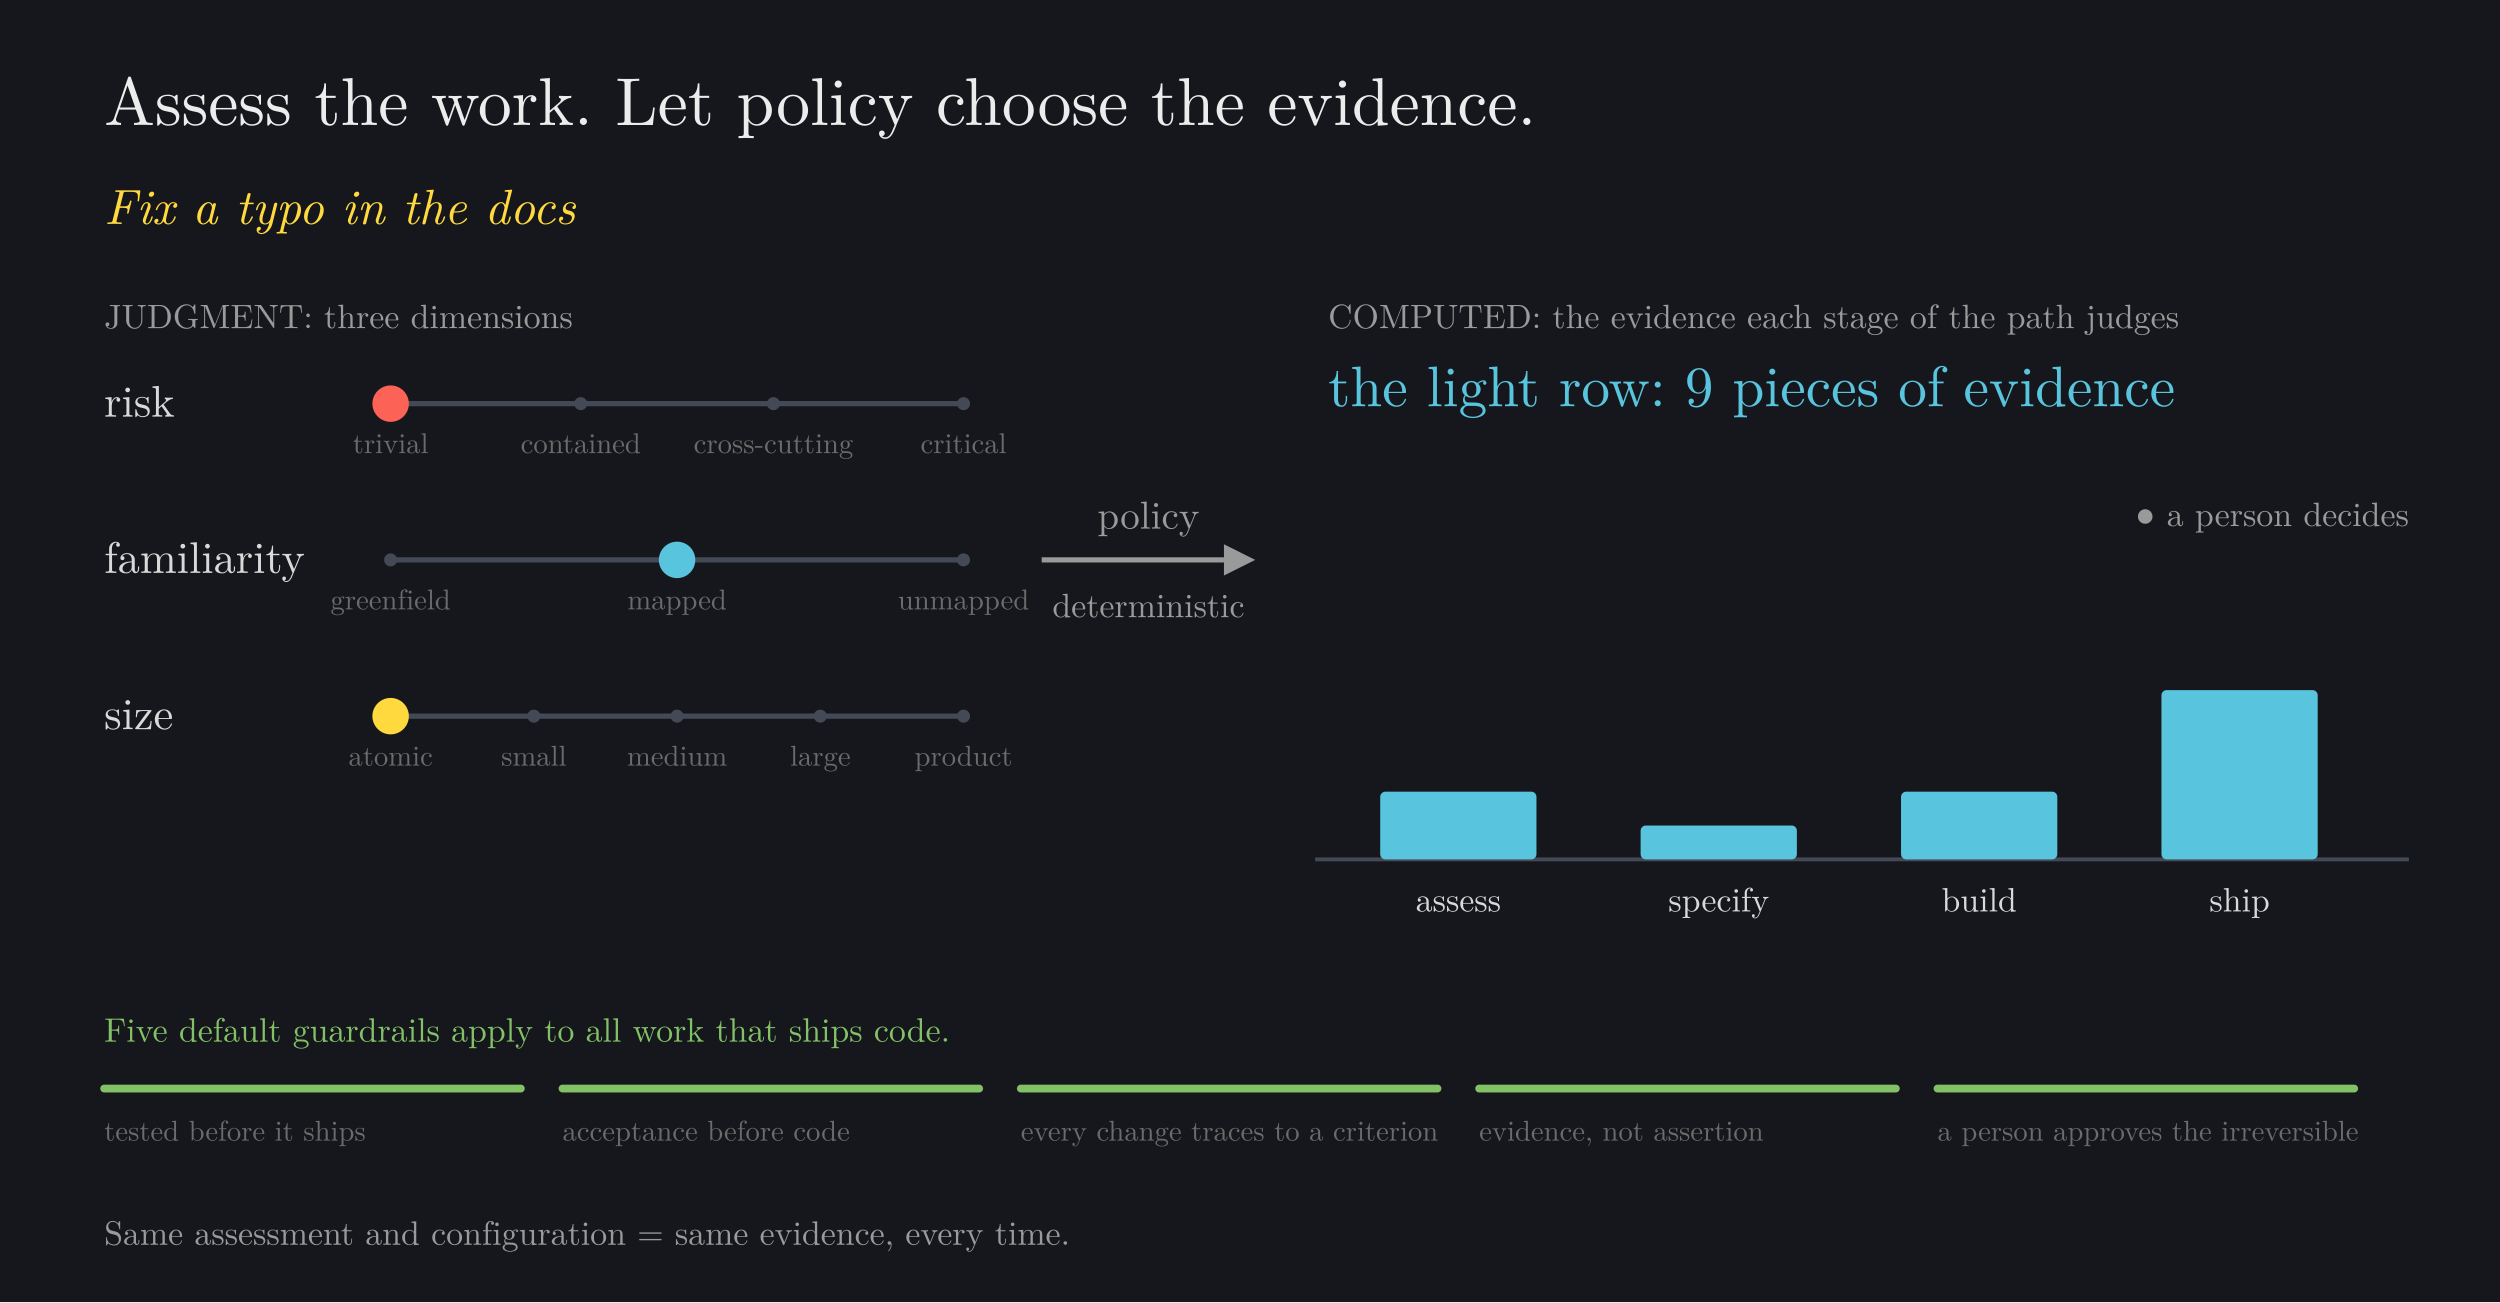
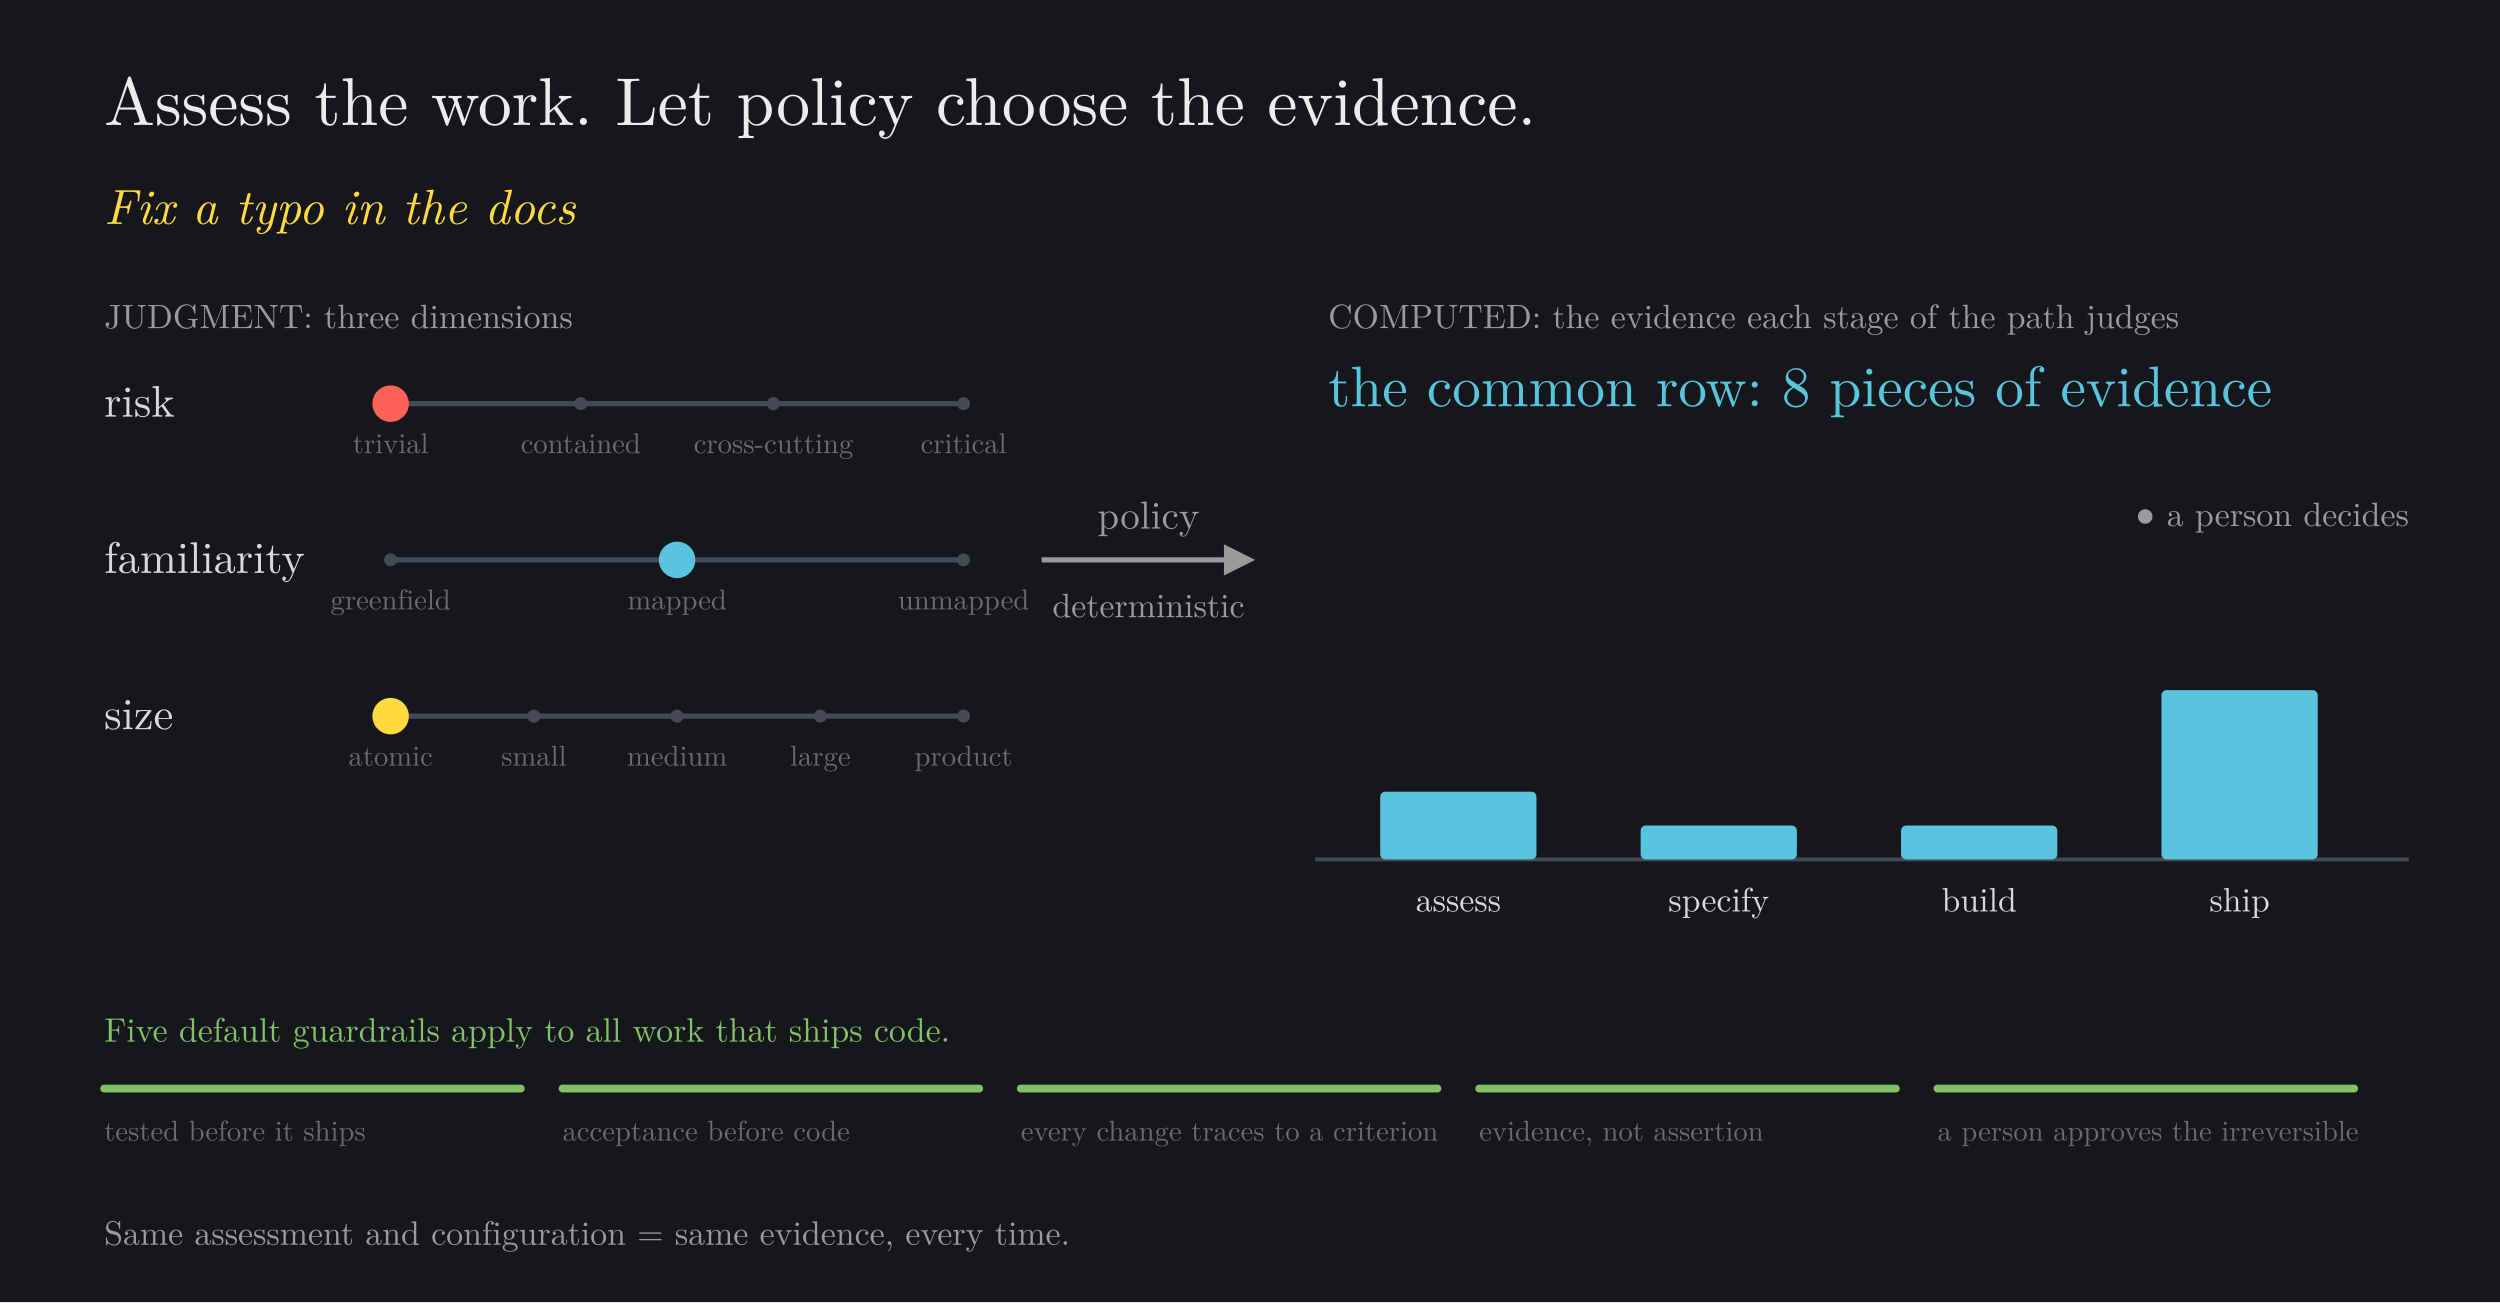
<svg xmlns="http://www.w3.org/2000/svg" viewBox="0 0 960 500" width="960" height="500" font-family="'Latin Modern Roman','CMU Serif','Computer Modern',Georgia,'Times New Roman',serif">
  <defs>
    <style>
      .dim    { fill: #d9d9d9; font-size: 17px; }
      .small  { fill: #9a9a9a; font-size: 13px; }
      .tick   { fill: #6b6b6b; font-size: 11px; }
      .stage  { fill: #d9d9d9; font-size: 13px; text-anchor: middle; }
      .title  { fill: #ececec; font-size: 26px; }
      .cap    { fill: #ffd93d; font-size: 19px; font-style: italic; }
      .appr   { fill: #58c4dd; font-size: 22px; }
      .guard  { fill: #83c167; font-size: 13px; }
      .eq     { fill: #9a9a9a; font-size: 15px; }
    </style>
  </defs>
  <rect width="960" height="500" fill="#15171c" />
  <text class="title" x="40" y="48">Assess the work. Let policy choose the evidence.</text>
  <g>
    <text class="cap" x="40" y="86">
      Fix a typo in the docs
      <animate attributeName="opacity" values="1;1;0;0;0;0;1" keyTimes="0.0;0.3;0.333;0.633;0.667;0.967;1.0" dur="18s" repeatCount="indefinite" />
    </text>
    <text class="cap" x="40" y="86" opacity="0">
-       Fix a live rounding error in invoices
+       Change how the job queue retries
      <animate attributeName="opacity" values="0;0;1;1;0;0;0" keyTimes="0.0;0.3;0.333;0.633;0.667;0.967;1.0" dur="18s" repeatCount="indefinite" />
    </text>
    <text class="cap" x="40" y="86" opacity="0">
      Rewrite the payments ledger
      <animate attributeName="opacity" values="0;0;0;0;1;1;0" keyTimes="0.0;0.3;0.333;0.633;0.667;0.967;1.0" dur="18s" repeatCount="indefinite" />
    </text>
  </g>
  <text class="small" x="40" y="126">JUDGMENT: three dimensions</text>
  <g transform="translate(40,160)">
    <text class="dim" x="0" y="0">risk</text>
    <line x1="110" y1="-5" x2="330" y2="-5" stroke="#444a55" stroke-width="2" />
    <g class="tick">
      <circle cx="110" cy="-5" r="2.5" fill="#444a55" />
      <text x="110" y="14" text-anchor="middle">trivial</text>
      <circle cx="183" cy="-5" r="2.5" fill="#444a55" />
      <text x="183" y="14" text-anchor="middle">contained</text>
      <circle cx="257" cy="-5" r="2.5" fill="#444a55" />
      <text x="257" y="14" text-anchor="middle">cross-cutting</text>
      <circle cx="330" cy="-5" r="2.5" fill="#444a55" />
      <text x="330" y="14" text-anchor="middle">critical</text>
    </g>
    <circle cx="110" cy="-5" r="7" fill="#fc6255">
-       <animate attributeName="cx" values="110;110;183;183;330;330;110" keyTimes="0.0;0.3;0.333;0.633;0.667;0.967;1.0" dur="18s" repeatCount="indefinite" calcMode="spline" keySplines="0.4 0 0.2 1;0.4 0 0.2 1;0.4 0 0.2 1;0.4 0 0.2 1;0.4 0 0.2 1;0.4 0 0.2 1" />
+       <animate attributeName="cx" values="110;110;330;330;330;330;110" keyTimes="0.0;0.3;0.333;0.633;0.667;0.967;1.0" dur="18s" repeatCount="indefinite" calcMode="spline" keySplines="0.4 0 0.2 1;0.4 0 0.2 1;0.4 0 0.2 1;0.4 0 0.2 1;0.4 0 0.2 1;0.4 0 0.2 1" />
    </circle>
  </g>
  <g transform="translate(40,220)">
    <text class="dim" x="0" y="0">familiarity</text>
    <line x1="110" y1="-5" x2="330" y2="-5" stroke="#444a55" stroke-width="2" />
    <g class="tick">
      <circle cx="110" cy="-5" r="2.5" fill="#444a55" />
      <text x="110" y="14" text-anchor="middle">greenfield</text>
      <circle cx="220" cy="-5" r="2.5" fill="#444a55" />
      <text x="220" y="14" text-anchor="middle">mapped</text>
      <circle cx="330" cy="-5" r="2.5" fill="#444a55" />
      <text x="330" y="14" text-anchor="middle">unmapped</text>
    </g>
    <circle cx="220" cy="-5" r="7" fill="#58c4dd">
      <animate attributeName="cx" values="220;220;220;220;330;330;220" keyTimes="0.0;0.3;0.333;0.633;0.667;0.967;1.0" dur="18s" repeatCount="indefinite" calcMode="spline" keySplines="0.4 0 0.2 1;0.4 0 0.2 1;0.4 0 0.2 1;0.4 0 0.2 1;0.4 0 0.2 1;0.4 0 0.2 1" />
    </circle>
  </g>
  <g transform="translate(40,280)">
    <text class="dim" x="0" y="0">size</text>
    <line x1="110" y1="-5" x2="330" y2="-5" stroke="#444a55" stroke-width="2" />
    <g class="tick">
      <circle cx="110" cy="-5" r="2.5" fill="#444a55" />
      <text x="110" y="14" text-anchor="middle">atomic</text>
      <circle cx="165" cy="-5" r="2.5" fill="#444a55" />
      <text x="165" y="14" text-anchor="middle">small</text>
      <circle cx="220" cy="-5" r="2.5" fill="#444a55" />
      <text x="220" y="14" text-anchor="middle">medium</text>
      <circle cx="275" cy="-5" r="2.5" fill="#444a55" />
      <text x="275" y="14" text-anchor="middle">large</text>
      <circle cx="330" cy="-5" r="2.5" fill="#444a55" />
      <text x="330" y="14" text-anchor="middle">product</text>
    </g>
    <circle cx="110" cy="-5" r="7" fill="#ffd93d">
      <animate attributeName="cx" values="110;110;165;165;275;275;110" keyTimes="0.0;0.3;0.333;0.633;0.667;0.967;1.0" dur="18s" repeatCount="indefinite" calcMode="spline" keySplines="0.4 0 0.2 1;0.4 0 0.2 1;0.4 0 0.2 1;0.4 0 0.2 1;0.4 0 0.2 1;0.4 0 0.2 1" />
    </circle>
  </g>
  <g transform="translate(400,215)">
    <line x1="0" y1="0" x2="70" y2="0" stroke="#9a9a9a" stroke-width="2" />
    <polygon points="70,-6 82,0 70,6" fill="#9a9a9a" />
    <text class="eq" x="41" y="-12" text-anchor="middle">policy</text>
    <text class="small" x="41" y="22" text-anchor="middle">deterministic</text>
  </g>
  <text class="small" x="510" y="126">COMPUTED: the evidence each stage of the path judges</text>
  <g>
    <text class="appr" x="510" y="156">
-       the light row: 9 pieces of evidence
+       the common row: 8 pieces of evidence
      <animate attributeName="opacity" values="1;1;0;0;0;0;1" keyTimes="0.0;0.3;0.333;0.633;0.667;0.967;1.0" dur="18s" repeatCount="indefinite" />
    </text>
    <text class="appr" x="510" y="156" opacity="0">
-       the defect row: 14 pieces of evidence
+       the common row and the scenario approval: 9 pieces of evidence
      <animate attributeName="opacity" values="0;0;1;1;0;0;0" keyTimes="0.0;0.3;0.333;0.633;0.667;0.967;1.0" dur="18s" repeatCount="indefinite" />
    </text>
    <text class="appr" x="510" y="156" opacity="0">
-       the standard row: 18 pieces of evidence
+       the common row, the scenario approval and the sign-off: 10 pieces of evidence
      <animate attributeName="opacity" values="0;0;0;0;1;1;0" keyTimes="0.0;0.3;0.333;0.633;0.667;0.967;1.0" dur="18s" repeatCount="indefinite" />
    </text>
  </g>
  <g>
    <line x1="505" y1="330" x2="925" y2="330" stroke="#444a55" stroke-width="1.5" />
    <rect x="530" y="304" width="60" height="26" fill="#58c4dd" rx="2">
      <animate attributeName="height" values="26;26;26;26;26;26;26" keyTimes="0.0;0.3;0.333;0.633;0.667;0.967;1.0" dur="18s" repeatCount="indefinite" calcMode="spline" keySplines="0.4 0 0.2 1;0.4 0 0.2 1;0.4 0 0.2 1;0.4 0 0.2 1;0.4 0 0.2 1;0.4 0 0.2 1" />
      <animate attributeName="y" values="304;304;304;304;304;304;304" keyTimes="0.0;0.3;0.333;0.633;0.667;0.967;1.0" dur="18s" repeatCount="indefinite" calcMode="spline" keySplines="0.4 0 0.2 1;0.4 0 0.2 1;0.4 0 0.2 1;0.4 0 0.2 1;0.4 0 0.2 1;0.4 0 0.2 1" />
    </rect>
    <text class="stage" x="560" y="350">assess</text>
    <rect x="630" y="317" width="60" height="13" fill="#58c4dd" rx="2">
-       <animate attributeName="height" values="13;13;13;13;26;26;13" keyTimes="0.0;0.3;0.333;0.633;0.667;0.967;1.0" dur="18s" repeatCount="indefinite" calcMode="spline" keySplines="0.4 0 0.2 1;0.4 0 0.2 1;0.4 0 0.2 1;0.4 0 0.2 1;0.4 0 0.2 1;0.4 0 0.2 1" />
-       <animate attributeName="y" values="317;317;317;317;304;304;317" keyTimes="0.0;0.3;0.333;0.633;0.667;0.967;1.0" dur="18s" repeatCount="indefinite" calcMode="spline" keySplines="0.4 0 0.2 1;0.4 0 0.2 1;0.4 0 0.2 1;0.4 0 0.2 1;0.4 0 0.2 1;0.4 0 0.2 1" />
+       <animate attributeName="height" values="13;13;26;26;26;26;13" keyTimes="0.0;0.3;0.333;0.633;0.667;0.967;1.0" dur="18s" repeatCount="indefinite" calcMode="spline" keySplines="0.4 0 0.2 1;0.4 0 0.2 1;0.4 0 0.2 1;0.4 0 0.2 1;0.4 0 0.2 1;0.4 0 0.2 1" />
+       <animate attributeName="y" values="317;317;304;304;304;304;317" keyTimes="0.0;0.3;0.333;0.633;0.667;0.967;1.0" dur="18s" repeatCount="indefinite" calcMode="spline" keySplines="0.4 0 0.2 1;0.4 0 0.2 1;0.4 0 0.2 1;0.4 0 0.2 1;0.4 0 0.2 1;0.4 0 0.2 1" />
    </rect>
    <circle cx="660" cy="198" r="4" fill="#ffd93d" opacity="0">
-       <animate attributeName="opacity" values="0;0;0;0;1;1;0" keyTimes="0.0;0.3;0.333;0.633;0.667;0.967;1.0" dur="18s" repeatCount="indefinite" />
+       <animate attributeName="opacity" values="0;0;1;1;1;1;0" keyTimes="0.0;0.3;0.333;0.633;0.667;0.967;1.0" dur="18s" repeatCount="indefinite" />
    </circle>
    <text class="stage" x="660" y="350">specify</text>
-     <rect x="730" y="304" width="60" height="26" fill="#58c4dd" rx="2">
-       <animate attributeName="height" values="26;26;65;65;65;65;26" keyTimes="0.0;0.3;0.333;0.633;0.667;0.967;1.0" dur="18s" repeatCount="indefinite" calcMode="spline" keySplines="0.4 0 0.2 1;0.4 0 0.2 1;0.4 0 0.2 1;0.4 0 0.2 1;0.4 0 0.2 1;0.4 0 0.2 1" />
-       <animate attributeName="y" values="304;304;265;265;265;265;304" keyTimes="0.0;0.3;0.333;0.633;0.667;0.967;1.0" dur="18s" repeatCount="indefinite" calcMode="spline" keySplines="0.4 0 0.2 1;0.4 0 0.2 1;0.4 0 0.2 1;0.4 0 0.2 1;0.4 0 0.2 1;0.4 0 0.2 1" />
+     <rect x="730" y="317" width="60" height="13" fill="#58c4dd" rx="2">
+       <animate attributeName="height" values="13;13;13;13;13;13;13" keyTimes="0.0;0.3;0.333;0.633;0.667;0.967;1.0" dur="18s" repeatCount="indefinite" calcMode="spline" keySplines="0.4 0 0.2 1;0.4 0 0.2 1;0.4 0 0.2 1;0.4 0 0.2 1;0.4 0 0.2 1;0.4 0 0.2 1" />
+       <animate attributeName="y" values="317;317;317;317;317;317;317" keyTimes="0.0;0.3;0.333;0.633;0.667;0.967;1.0" dur="18s" repeatCount="indefinite" calcMode="spline" keySplines="0.4 0 0.2 1;0.4 0 0.2 1;0.4 0 0.2 1;0.4 0 0.2 1;0.4 0 0.2 1;0.4 0 0.2 1" />
    </rect>
    <text class="stage" x="760" y="350">build</text>
    <rect x="830" y="265" width="60" height="65" fill="#58c4dd" rx="2">
-       <animate attributeName="height" values="65;65;91;91;130;130;65" keyTimes="0.0;0.3;0.333;0.633;0.667;0.967;1.0" dur="18s" repeatCount="indefinite" calcMode="spline" keySplines="0.4 0 0.2 1;0.4 0 0.2 1;0.4 0 0.2 1;0.4 0 0.2 1;0.4 0 0.2 1;0.4 0 0.2 1" />
-       <animate attributeName="y" values="265;265;239;239;200;200;265" keyTimes="0.0;0.3;0.333;0.633;0.667;0.967;1.0" dur="18s" repeatCount="indefinite" calcMode="spline" keySplines="0.4 0 0.2 1;0.4 0 0.2 1;0.4 0 0.2 1;0.4 0 0.2 1;0.4 0 0.2 1;0.4 0 0.2 1" />
+       <animate attributeName="height" values="65;65;65;65;78;78;65" keyTimes="0.0;0.3;0.333;0.633;0.667;0.967;1.0" dur="18s" repeatCount="indefinite" calcMode="spline" keySplines="0.4 0 0.2 1;0.4 0 0.2 1;0.4 0 0.2 1;0.4 0 0.2 1;0.4 0 0.2 1;0.4 0 0.2 1" />
+       <animate attributeName="y" values="265;265;265;265;252;252;265" keyTimes="0.0;0.3;0.333;0.633;0.667;0.967;1.0" dur="18s" repeatCount="indefinite" calcMode="spline" keySplines="0.4 0 0.2 1;0.4 0 0.2 1;0.4 0 0.2 1;0.4 0 0.2 1;0.4 0 0.2 1;0.4 0 0.2 1" />
    </rect>
    <circle cx="860" cy="198" r="4" fill="#ffd93d" opacity="0">
      <animate attributeName="opacity" values="0;0;0;0;1;1;0" keyTimes="0.0;0.3;0.333;0.633;0.667;0.967;1.0" dur="18s" repeatCount="indefinite" />
    </circle>
    <text class="stage" x="860" y="350">ship</text>
    <text class="small" x="925" y="202" text-anchor="end" fill="#ffd93d">● a person decides</text>
  </g>
  <g transform="translate(40,400)">
    <text class="guard" x="0" y="0">Five default guardrails apply to all work that ships code.</text>
    <g stroke="#83c167" stroke-width="3" stroke-linecap="round">
      <line x1="0" y1="18" x2="160" y2="18" />
      <line x1="176" y1="18" x2="336" y2="18" />
      <line x1="352" y1="18" x2="512" y2="18" />
      <line x1="528" y1="18" x2="688" y2="18" />
      <line x1="704" y1="18" x2="864" y2="18" />
    </g>
    <g class="tick" fill="#9a9a9a">
      <text x="0" y="38">tested before it ships</text>
      <text x="176" y="38">acceptance before code</text>
      <text x="352" y="38">every change traces to a criterion</text>
      <text x="528" y="38">evidence, not assertion</text>
      <text x="704" y="38">a person approves the irreversible</text>
    </g>
  </g>
  <text class="small" x="40" y="478">Same assessment and configuration = same evidence, every time.</text>
</svg>
